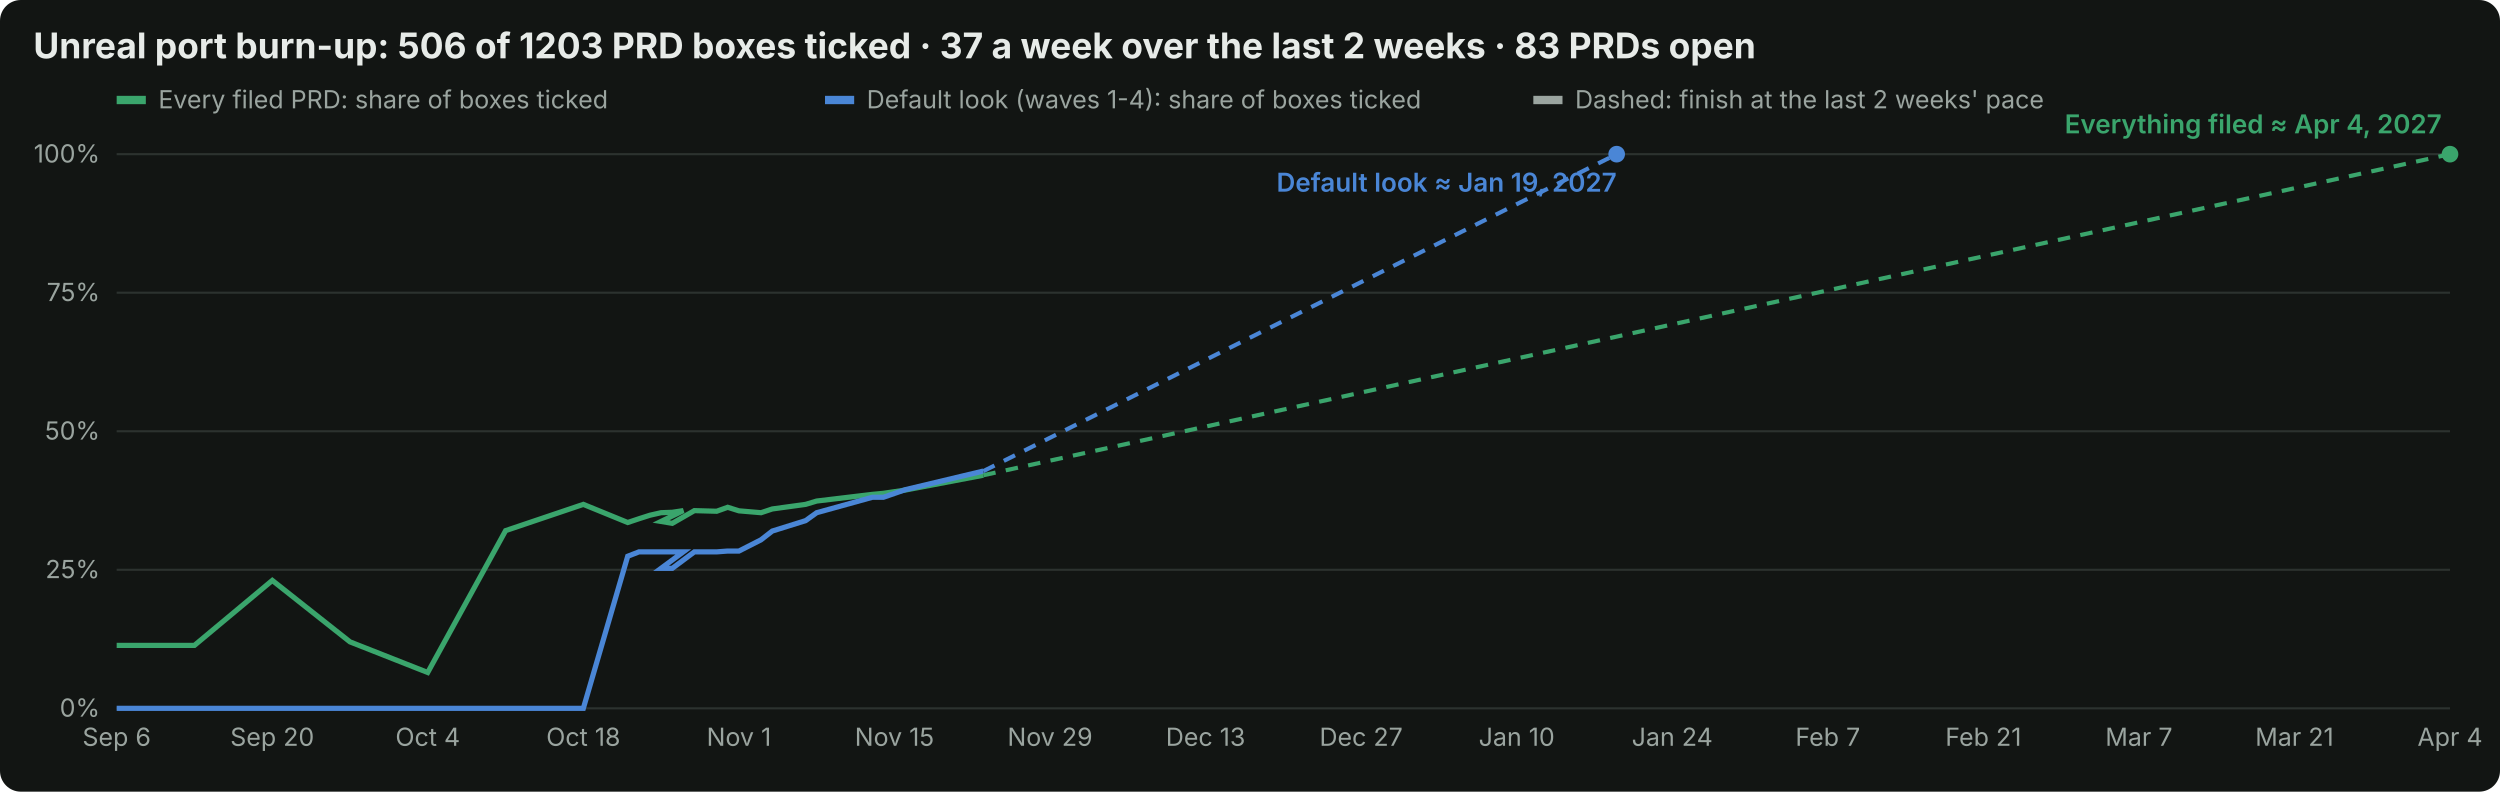
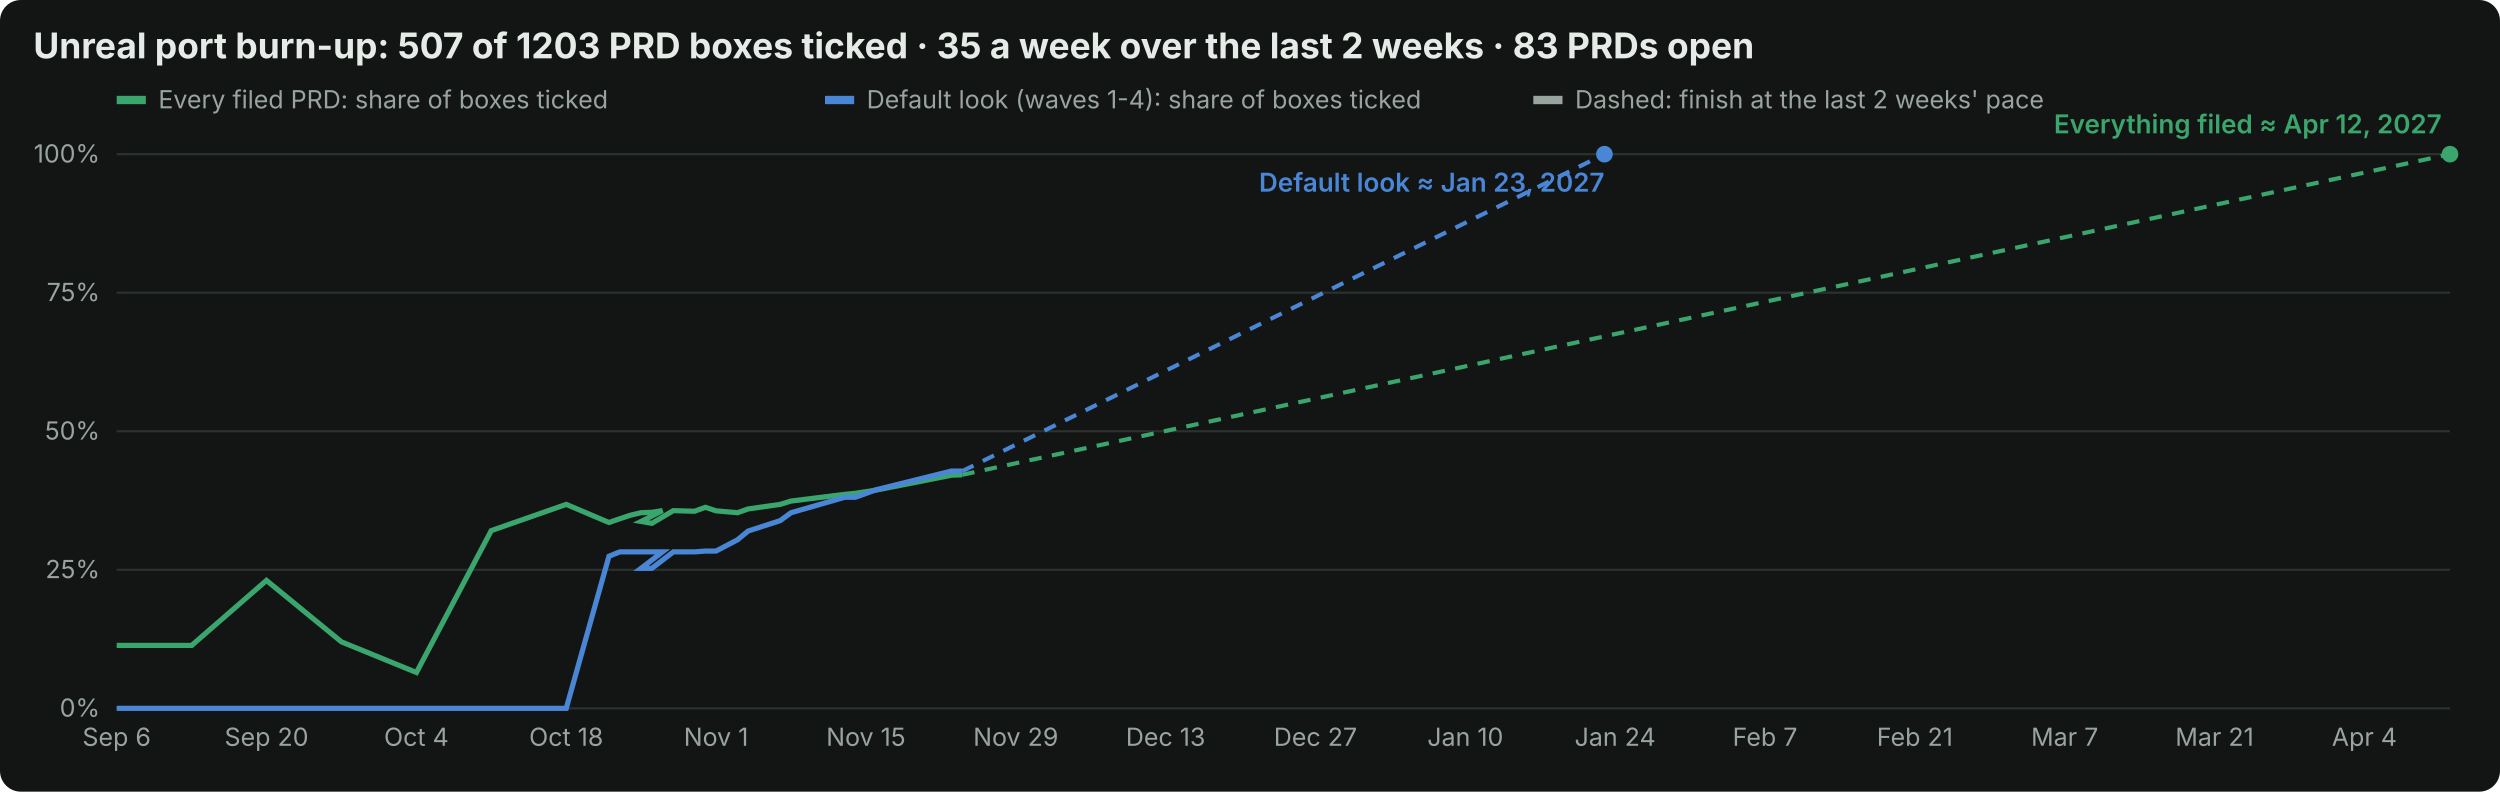
<svg xmlns="http://www.w3.org/2000/svg" viewBox="0 0 1200 380" width="1200" height="380" font-family="system-ui, -apple-system, Segoe UI, sans-serif">
  <style>.h{fill:#e7ebe8;font-size:17px;font-weight:700}.t{fill:#9aa49f;font-size:12px}.e{font-size:12.5px;font-weight:600}</style>
  <rect width="1200" height="380" rx="10" fill="#121513" />
-   <text x="16" y="28" class="h">Unreal port burn-up: 506 of 1203 PRD boxes ticked · 37 a week over the last 2 weeks · 83 PRDs open</text>
+   <text x="16" y="28" class="h">Unreal port burn-up: 507 of 1203 PRD boxes ticked · 35 a week over the last 2 weeks · 83 PRDs open</text>
  <rect x="56" y="46" width="14" height="4" fill="#3aa56c" />
  <text x="76" y="52" class="t">Every filed PRD: share of boxes ticked</text>
  <rect x="396" y="46" width="14" height="4" fill="#4a86d6" />
  <text x="416" y="52" class="t">Default look (waves 1-4): share of boxes ticked</text>
  <rect x="736" y="46" width="14" height="4" fill="#9aa49f" />
  <text x="756" y="52" class="t">Dashed: finish at the last 2 weeks' pace</text>
  <line x1="56" x2="1176" y1="340" y2="340" stroke="#2c322f" />
  <text x="48" y="344" class="t" text-anchor="end">0%</text>
  <line x1="56" x2="1176" y1="273.5" y2="273.5" stroke="#2c322f" />
  <text x="48" y="277.5" class="t" text-anchor="end">25%</text>
  <line x1="56" x2="1176" y1="207" y2="207" stroke="#2c322f" />
  <text x="48" y="211" class="t" text-anchor="end">50%</text>
  <line x1="56" x2="1176" y1="140.5" y2="140.5" stroke="#2c322f" />
  <text x="48" y="144.5" class="t" text-anchor="end">75%</text>
  <line x1="56" x2="1176" y1="74" y2="74" stroke="#2c322f" />
  <text x="48" y="78" class="t" text-anchor="end">100%</text>
  <text x="56" y="358" class="t" text-anchor="middle">Sep 6</text>
-   <text x="130.667" y="358" class="t" text-anchor="middle">Sep 20</text>
-   <text x="205.333" y="358" class="t" text-anchor="middle">Oct 4</text>
-   <text x="280" y="358" class="t" text-anchor="middle">Oct 18</text>
-   <text x="354.667" y="358" class="t" text-anchor="middle">Nov 1</text>
-   <text x="429.333" y="358" class="t" text-anchor="middle">Nov 15</text>
-   <text x="504" y="358" class="t" text-anchor="middle">Nov 29</text>
-   <text x="578.667" y="358" class="t" text-anchor="middle">Dec 13</text>
-   <text x="653.333" y="358" class="t" text-anchor="middle">Dec 27</text>
-   <text x="728" y="358" class="t" text-anchor="middle">Jan 10</text>
-   <text x="802.667" y="358" class="t" text-anchor="middle">Jan 24</text>
-   <text x="877.333" y="358" class="t" text-anchor="middle">Feb 7</text>
-   <text x="952" y="358" class="t" text-anchor="middle">Feb 21</text>
-   <text x="1026.667" y="358" class="t" text-anchor="middle">Mar 7</text>
-   <text x="1101.333" y="358" class="t" text-anchor="middle">Mar 21</text>
-   <text x="1176" y="358" class="t" text-anchor="middle">Apr 4</text>
-   <path d="M56.0,309.8L93.3,309.8L130.7,278.6L168.0,308.1L205.3,322.8L242.7,254.7L280.0,242.1L301.3,250.8L306.7,249.0L312.0,247.3L317.3,246.1L322.7,245.9L328.0,245.1L317.3,250.3L322.7,251.2L333.3,245.1L344.0,245.4L349.3,243.5L354.7,245.2L365.3,246.1L370.7,244.3L386.7,242.1L392.0,240.5L418.7,237.3L424.0,236.8L434.7,235.2L472.0,228.1" stroke="#3aa56c" stroke-width="2.5" fill="none" />
-   <path d="M56.0,340.0L93.3,340.0L130.7,340.0L168.0,340.0L205.3,340.0L242.7,340.0L280.0,340.0L301.3,267.0L306.7,264.9L312.0,264.9L317.3,264.9L322.7,264.9L328.0,264.9L317.3,272.8L322.7,272.8L333.3,264.9L344.0,264.9L349.3,264.5L354.7,264.5L365.3,259.1L370.7,254.9L386.7,249.9L392.0,246.1L418.7,238.7L424.0,238.7L434.7,235.0L472.0,226.1" stroke="#4a86d6" stroke-width="2.5" fill="none" />
-   <path d="M472,228.116L1176,74" stroke="#3aa56c" stroke-width="2" stroke-dasharray="6 5" fill="none" />
+   <text x="127.927" y="358" class="t" text-anchor="middle">Sep 20</text>
+   <text x="199.853" y="358" class="t" text-anchor="middle">Oct 4</text>
+   <text x="271.78" y="358" class="t" text-anchor="middle">Oct 18</text>
+   <text x="343.706" y="358" class="t" text-anchor="middle">Nov 1</text>
+   <text x="415.633" y="358" class="t" text-anchor="middle">Nov 15</text>
+   <text x="487.56" y="358" class="t" text-anchor="middle">Nov 29</text>
+   <text x="559.486" y="358" class="t" text-anchor="middle">Dec 13</text>
+   <text x="631.413" y="358" class="t" text-anchor="middle">Dec 27</text>
+   <text x="703.339" y="358" class="t" text-anchor="middle">Jan 10</text>
+   <text x="775.266" y="358" class="t" text-anchor="middle">Jan 24</text>
+   <text x="847.193" y="358" class="t" text-anchor="middle">Feb 7</text>
+   <text x="919.119" y="358" class="t" text-anchor="middle">Feb 21</text>
+   <text x="991.046" y="358" class="t" text-anchor="middle">Mar 7</text>
+   <text x="1062.972" y="358" class="t" text-anchor="middle">Mar 21</text>
+   <text x="1134.899" y="358" class="t" text-anchor="middle">Apr 4</text>
+   <path d="M56.0,309.8L92.0,309.8L127.9,278.6L163.9,308.1L199.9,322.8L235.8,254.7L271.8,242.1L292.3,250.8L297.5,249.0L302.6,247.3L307.7,246.1L312.9,245.9L318.0,245.1L307.7,250.3L312.9,251.2L323.2,245.1L333.4,245.4L338.6,243.5L343.7,245.2L354.0,246.1L359.1,244.3L374.5,242.1L379.7,240.5L405.4,237.3L410.5,236.8L420.8,235.2L456.7,228.1L461.9,227.9" stroke="#3aa56c" stroke-width="2.5" fill="none" />
+   <path d="M56.0,340.0L92.0,340.0L127.9,340.0L163.9,340.0L199.9,340.0L235.8,340.0L271.8,340.0L292.3,267.0L297.5,264.9L302.6,264.9L307.7,264.9L312.9,264.9L318.0,264.9L307.7,272.8L312.9,272.8L323.2,264.9L333.4,264.9L338.6,264.5L343.7,264.5L354.0,259.1L359.1,254.9L374.5,249.9L379.7,246.1L405.4,238.7L410.5,238.7L420.8,235.0L456.7,226.1L461.9,226.1" stroke="#4a86d6" stroke-width="2.5" fill="none" />
+   <path d="M461.872,227.895L1176,74" stroke="#3aa56c" stroke-width="2" stroke-dasharray="6 5" fill="none" />
  <circle cx="1176" cy="74" r="4" fill="#3aa56c" />
-   <text x="1172" y="64" class="e" fill="#3aa56c" text-anchor="end">Everything filed ≈ Apr 4, 2027</text>
-   <path d="M472,226.144L776,74" stroke="#4a86d6" stroke-width="2" stroke-dasharray="6 5" fill="none" />
-   <circle cx="776" cy="74" r="4" fill="#4a86d6" />
-   <text x="776" y="92" class="e" fill="#4a86d6" text-anchor="end">Default look ≈ Jan 19, 2027</text>
+   <text x="1172" y="64" class="e" fill="#3aa56c" text-anchor="end">Everything filed ≈ Apr 12, 2027</text>
+   <path d="M461.872,226.144L770.128,74" stroke="#4a86d6" stroke-width="2" stroke-dasharray="6 5" fill="none" />
+   <circle cx="770.128" cy="74" r="4" fill="#4a86d6" />
+   <text x="770.128" y="92" class="e" fill="#4a86d6" text-anchor="end">Default look ≈ Jan 23, 2027</text>
</svg>
